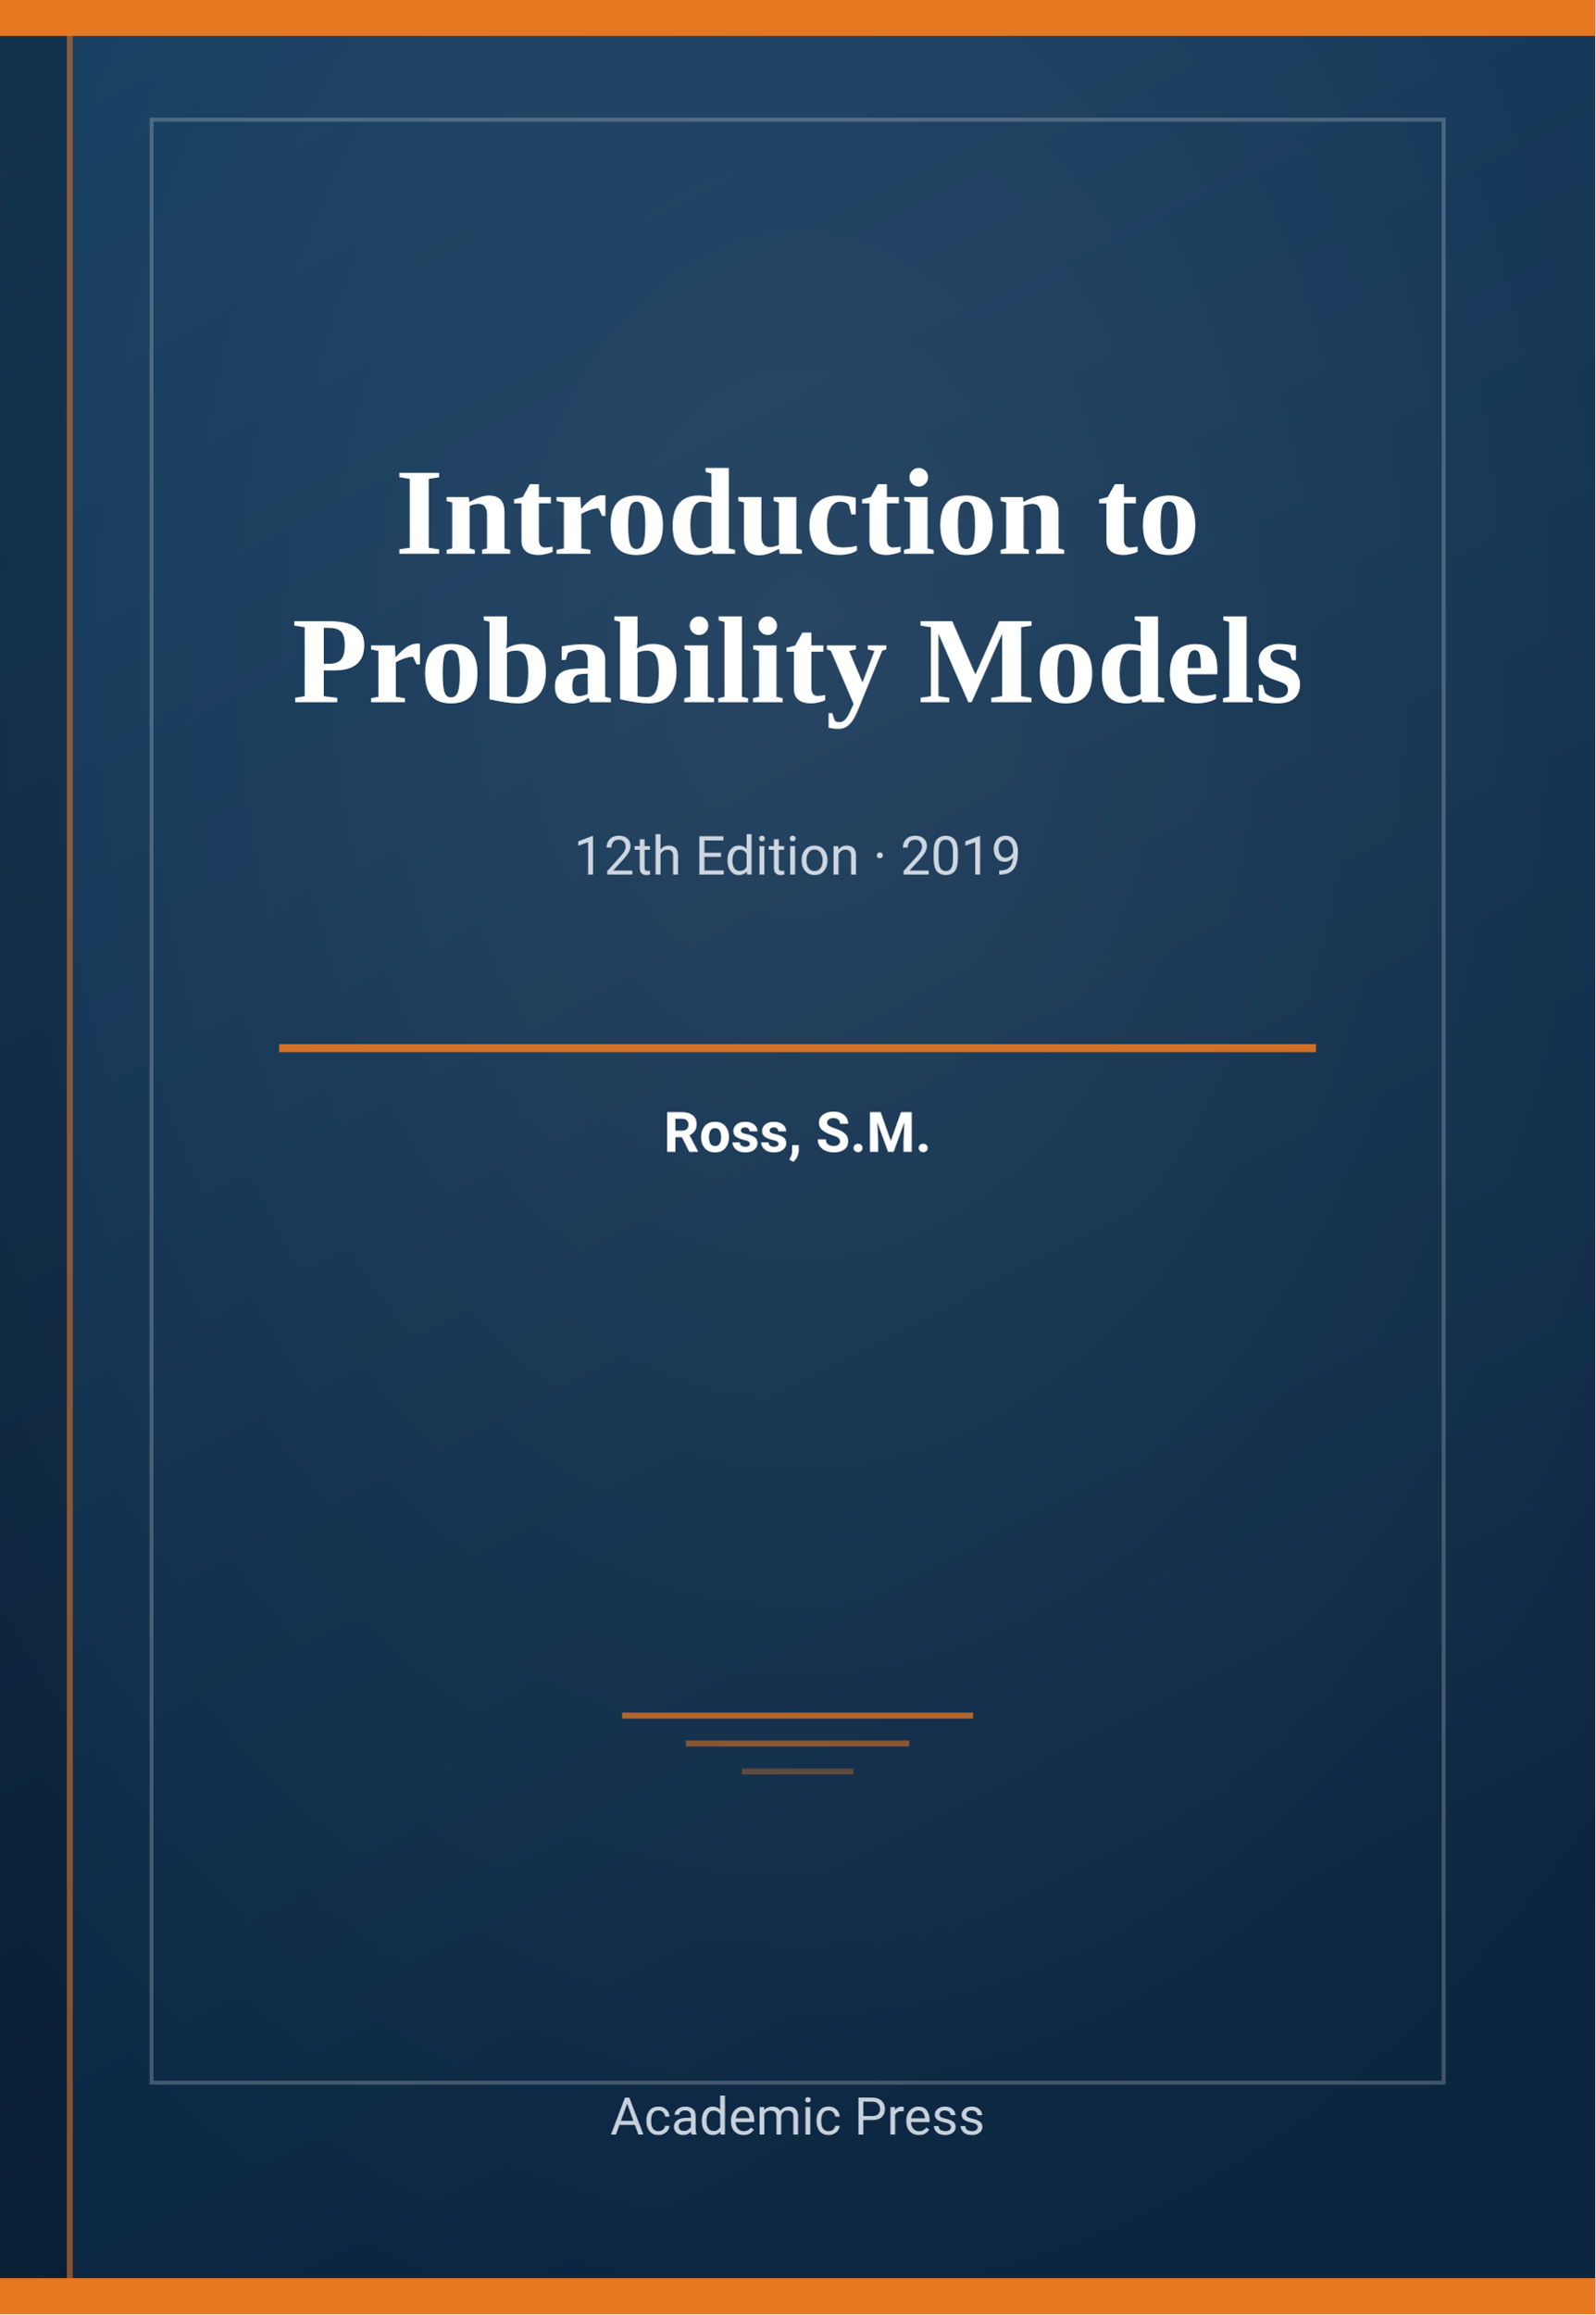
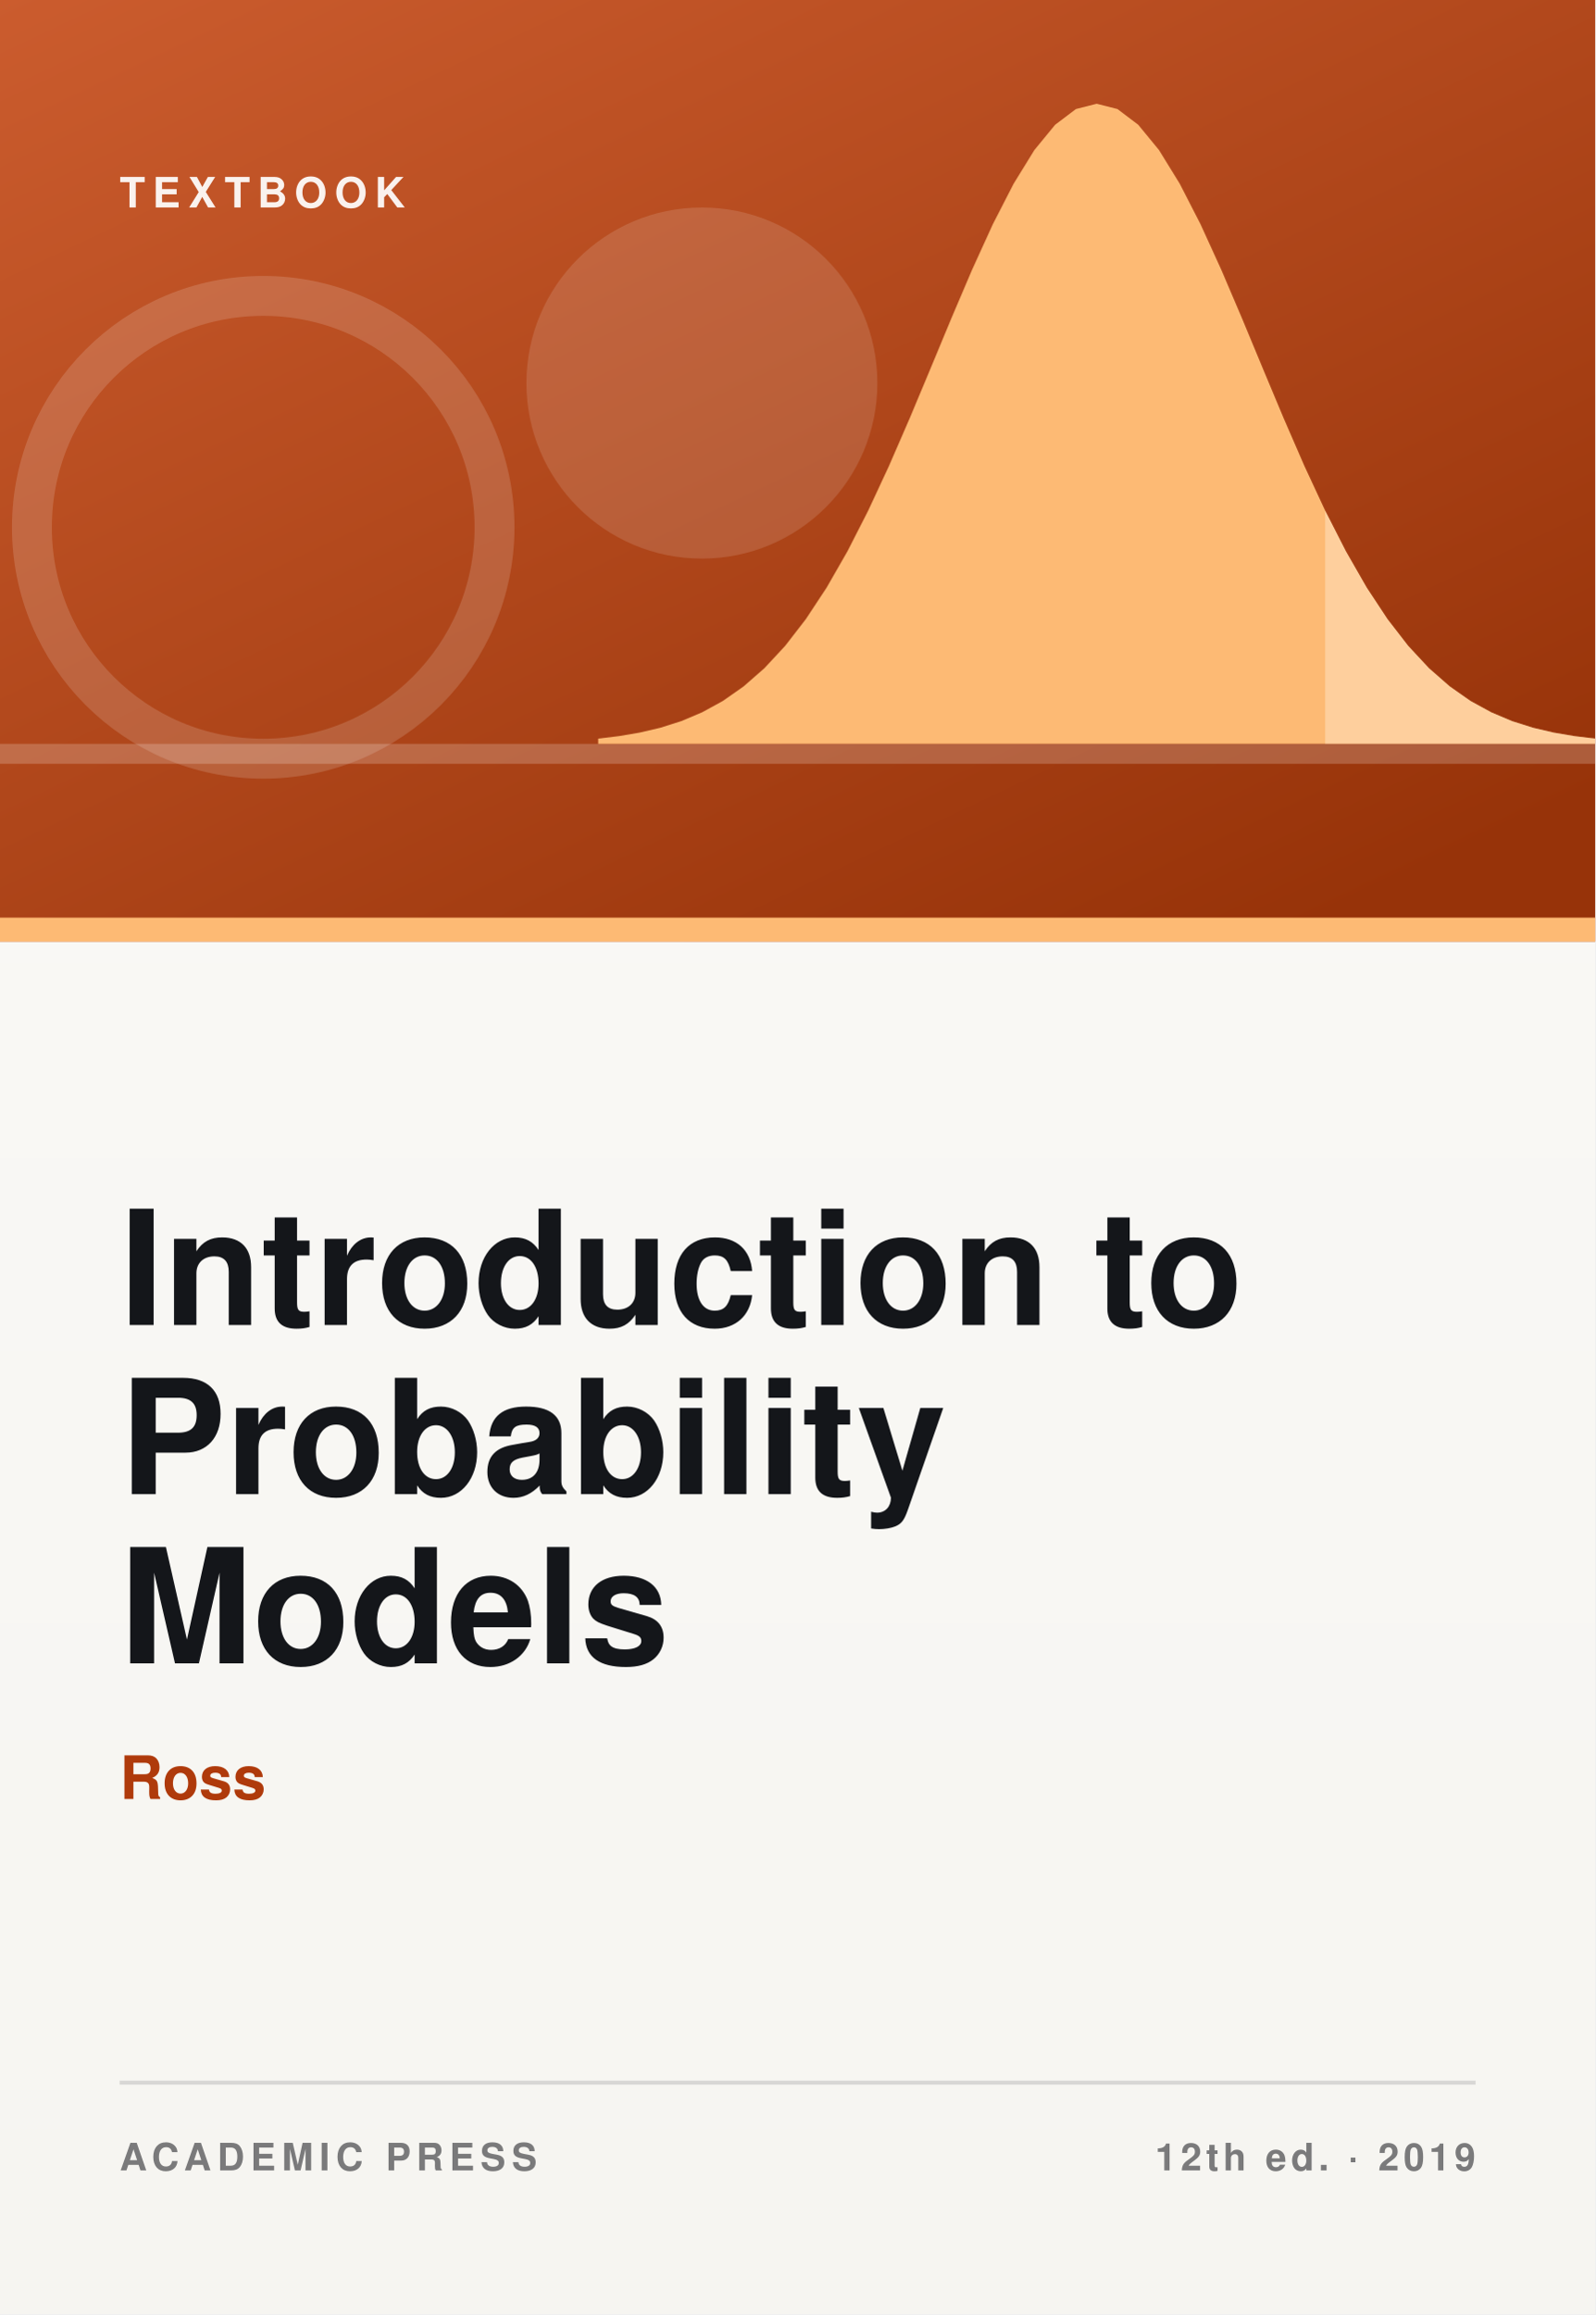
- <svg xmlns="http://www.w3.org/2000/svg" viewBox="0 0 400 580" width="400" height="580" role="img" aria-label="Cover of Introduction to Probability Models — Ross, S.M. — 2019">
+ <svg xmlns="http://www.w3.org/2000/svg" viewBox="0 0 400 580" width="400" height="580" role="img" aria-label="Cover of Introduction to Probability Models — Ross — 2019">
  <defs>
-     <linearGradient id="field" x1="0" y1="0" x2="0.35" y2="1">
-       <stop offset="0" stop-color="#123a5e" />
-       <stop offset="1" stop-color="#0a2540" />
+     <linearGradient id="band-14d0873" x1="0" y1="0" x2="0.8" y2="1">
+       <stop offset="0" stop-color="#cb5c2e" />
+       <stop offset="1" stop-color="#973309" />
    </linearGradient>
-     <radialGradient id="glow" cx="0.5" cy="0.28" r="0.75">
-       <stop offset="0" stop-color="#ffffff" stop-opacity="0.10" />
-       <stop offset="1" stop-color="#ffffff" stop-opacity="0" />
-     </radialGradient>
+     <linearGradient id="paper-14d0873" x1="0" y1="0" x2="0" y2="1">
+       <stop offset="0" stop-color="#fbfaf7" />
+       <stop offset="1" stop-color="#f6f5f1" />
+     </linearGradient>
+     <clipPath id="crop-14d0873">
+       <rect x="0" y="0" width="400" height="236" />
+     </clipPath>
  </defs>
-   <rect x="0" y="0" width="400" height="580" fill="url(#field)" />
-   <rect x="0" y="0" width="400" height="580" fill="url(#glow)" />
-   <rect x="0" y="0" width="17" height="580" fill="#000000" opacity="0.2" />
-   <line x1="17.5" y1="0" x2="17.5" y2="580" stroke="#e87722" stroke-width="1.5" opacity="0.55" />
-   <rect x="0" y="0" width="400" height="9" fill="#e87722" />
-   <rect x="0" y="571" width="400" height="9" fill="#e87722" />
-   <rect x="38" y="30" width="324" height="492" fill="none" stroke="#ffffff" stroke-width="1" opacity="0.22" />
-   <text x="200" y="138.8" font-family="Georgia, 'Times New Roman', Times, serif" font-size="31" font-weight="bold" fill="#ffffff" text-anchor="middle">Introduction to</text>
-   <text x="200" y="176" font-family="Georgia, 'Times New Roman', Times, serif" font-size="31" font-weight="bold" fill="#ffffff" text-anchor="middle">Probability Models</text>
-   <text x="200" y="219.2" font-family="-apple-system, BlinkMacSystemFont, 'Segoe UI', Roboto, 'Helvetica Neue', Arial, sans-serif" font-size="13.5" font-weight="normal" fill="#dbe3ec" text-anchor="middle" opacity="0.92">12th Edition · 2019</text>
-   <line x1="70" y1="262.7" x2="330" y2="262.7" stroke="#e87722" stroke-width="2" opacity="0.9" />
-   <text x="200" y="288.7" font-family="-apple-system, BlinkMacSystemFont, 'Segoe UI', Roboto, 'Helvetica Neue', Arial, sans-serif" font-size="14" font-weight="bold" fill="#ffffff" text-anchor="middle">Ross, S.M.</text>
-   <line x1="156" y1="430" x2="244" y2="430" stroke="#e87722" stroke-width="1.5" opacity="0.75" />
-   <line x1="172" y1="437" x2="228" y2="437" stroke="#e87722" stroke-width="1.5" opacity="0.55" />
-   <line x1="186" y1="444" x2="214" y2="444" stroke="#e87722" stroke-width="1.5" opacity="0.35" />
-   <text x="200" y="535" font-family="-apple-system, BlinkMacSystemFont, 'Segoe UI', Roboto, 'Helvetica Neue', Arial, sans-serif" font-size="13" font-weight="normal" fill="#dbe3ec" text-anchor="middle" opacity="0.9">Academic Press</text>
+   <rect x="0" y="0" width="400" height="580" fill="url(#paper-14d0873)" />
+   <g clip-path="url(#crop-14d0873)">
+     <rect x="0" y="0" width="400" height="236" fill="url(#band-14d0873)" />
+     <circle cx="66" cy="132.16" r="58" fill="none" stroke="#ffffff" stroke-width="10" opacity="0.15" />
+     <rect x="0" y="186.44" width="400" height="5" fill="#ffffff" opacity="0.2" />
+     <path d="M 150 186.44 L 150 185.13 L 155.21 184.5 L 160.42 183.61 L 165.62 182.39 L 170.83 180.74 L 176.04 178.54 L 181.25 175.69 L 186.46 172.04 L 191.67 167.48 L 196.88 161.88 L 202.08 155.16 L 207.29 147.26 L 212.5 138.18 L 217.71 127.97 L 222.92 116.77 L 228.12 104.81 L 233.33 92.37 L 238.54 79.83 L 243.75 67.62 L 248.96 56.2 L 254.17 46.05 L 259.38 37.6 L 264.58 31.27 L 269.79 27.33 L 275 26 L 280.21 27.33 L 285.42 31.27 L 290.62 37.6 L 295.83 46.05 L 301.04 56.2 L 306.25 67.62 L 311.46 79.83 L 316.67 92.37 L 321.88 104.81 L 327.08 116.77 L 332.29 127.97 L 337.5 138.18 L 342.71 147.26 L 347.92 155.16 L 353.12 161.88 L 358.33 167.48 L 363.54 172.04 L 368.75 175.69 L 373.96 178.54 L 379.17 180.74 L 384.38 182.39 L 389.58 183.61 L 394.79 184.5 L 400 185.13 L 400 186.44 Z" fill="#fdba74" />
+     <path d="M 332.29 186.44 L 332.29 127.97 L 337.5 138.18 L 342.71 147.26 L 347.92 155.16 L 353.12 161.88 L 358.33 167.48 L 363.54 172.04 L 368.75 175.69 L 373.96 178.54 L 379.17 180.74 L 384.38 182.39 L 389.58 183.61 L 394.79 184.5 L 400 185.13 L 400 186.44 Z" fill="#ffffff" opacity="0.3" />
+     <circle cx="176" cy="96" r="44" fill="#ffffff" opacity="0.13" />
+   </g>
+   <rect x="0" y="230" width="400" height="6" fill="#fdba74" />
+   <text x="30" y="52" font-family="'Helvetica Neue', Helvetica, Arial, sans-serif" font-size="10.5" font-weight="700" fill="#ffffff" text-anchor="start" letter-spacing="1.9" opacity="0.92">TEXTBOOK</text>
+   <text x="30" y="332.1" font-family="'Helvetica Neue', Helvetica, Arial, sans-serif" font-size="40" font-weight="700" fill="#14161a" text-anchor="start">Introduction to</text>
+   <text x="30" y="374.5" font-family="'Helvetica Neue', Helvetica, Arial, sans-serif" font-size="40" font-weight="700" fill="#14161a" text-anchor="start">Probability</text>
+   <text x="30" y="416.9" font-family="'Helvetica Neue', Helvetica, Arial, sans-serif" font-size="40" font-weight="700" fill="#14161a" text-anchor="start">Models</text>
+   <text x="30" y="450.9" font-family="'Helvetica Neue', Helvetica, Arial, sans-serif" font-size="15" font-weight="600" fill="#af3a0b" text-anchor="start">Ross</text>
+   <line x1="30" y1="522" x2="370" y2="522" stroke="#14161a" stroke-width="1" opacity="0.14" />
+   <text x="30" y="544" font-family="'Helvetica Neue', Helvetica, Arial, sans-serif" font-size="9.5" font-weight="700" fill="#7a7a7b" text-anchor="start" letter-spacing="1.5">ACADEMIC PRESS</text>
+   <text x="370" y="544" font-family="'Helvetica Neue', Helvetica, Arial, sans-serif" font-size="9.5" font-weight="600" fill="#7a7a7b" text-anchor="end" letter-spacing="1.1">12th ed. · 2019</text>
</svg>
